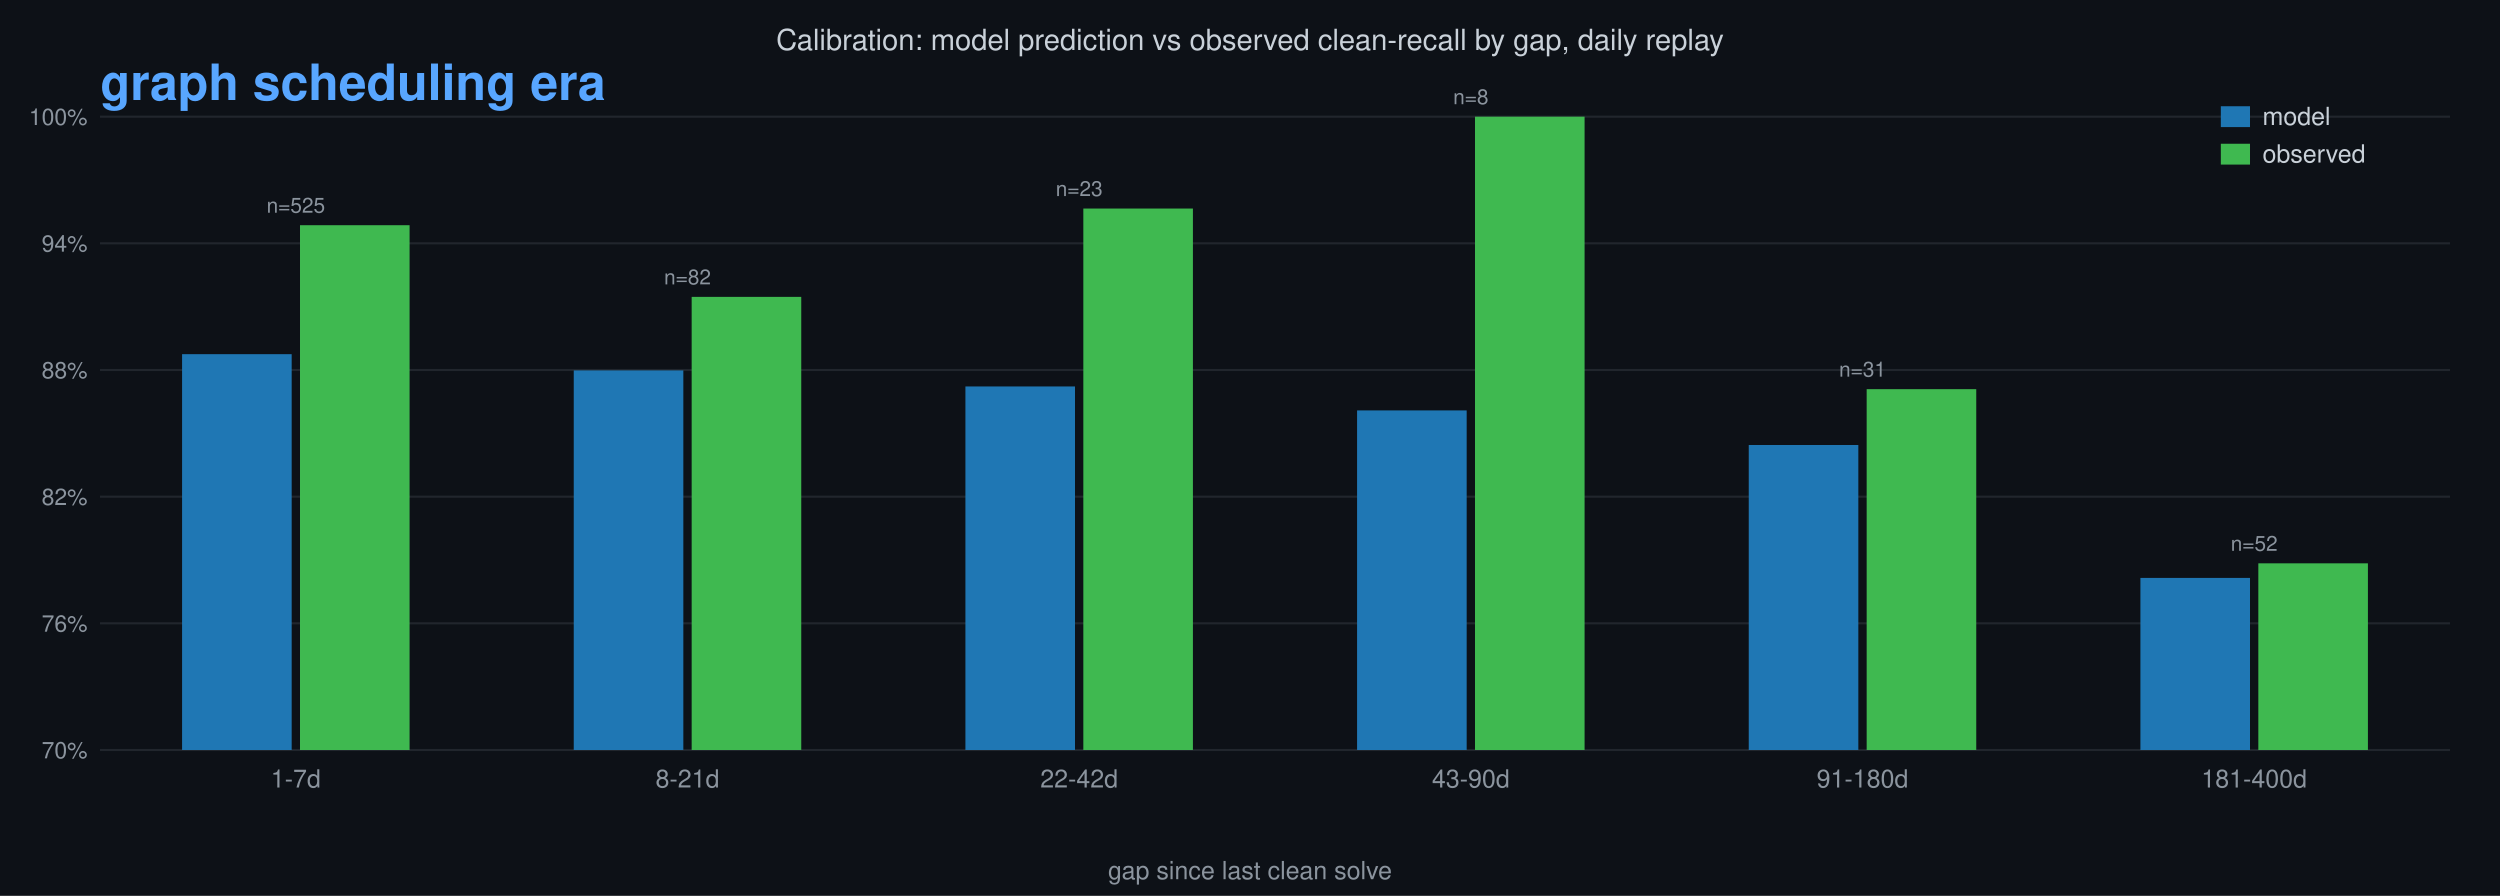
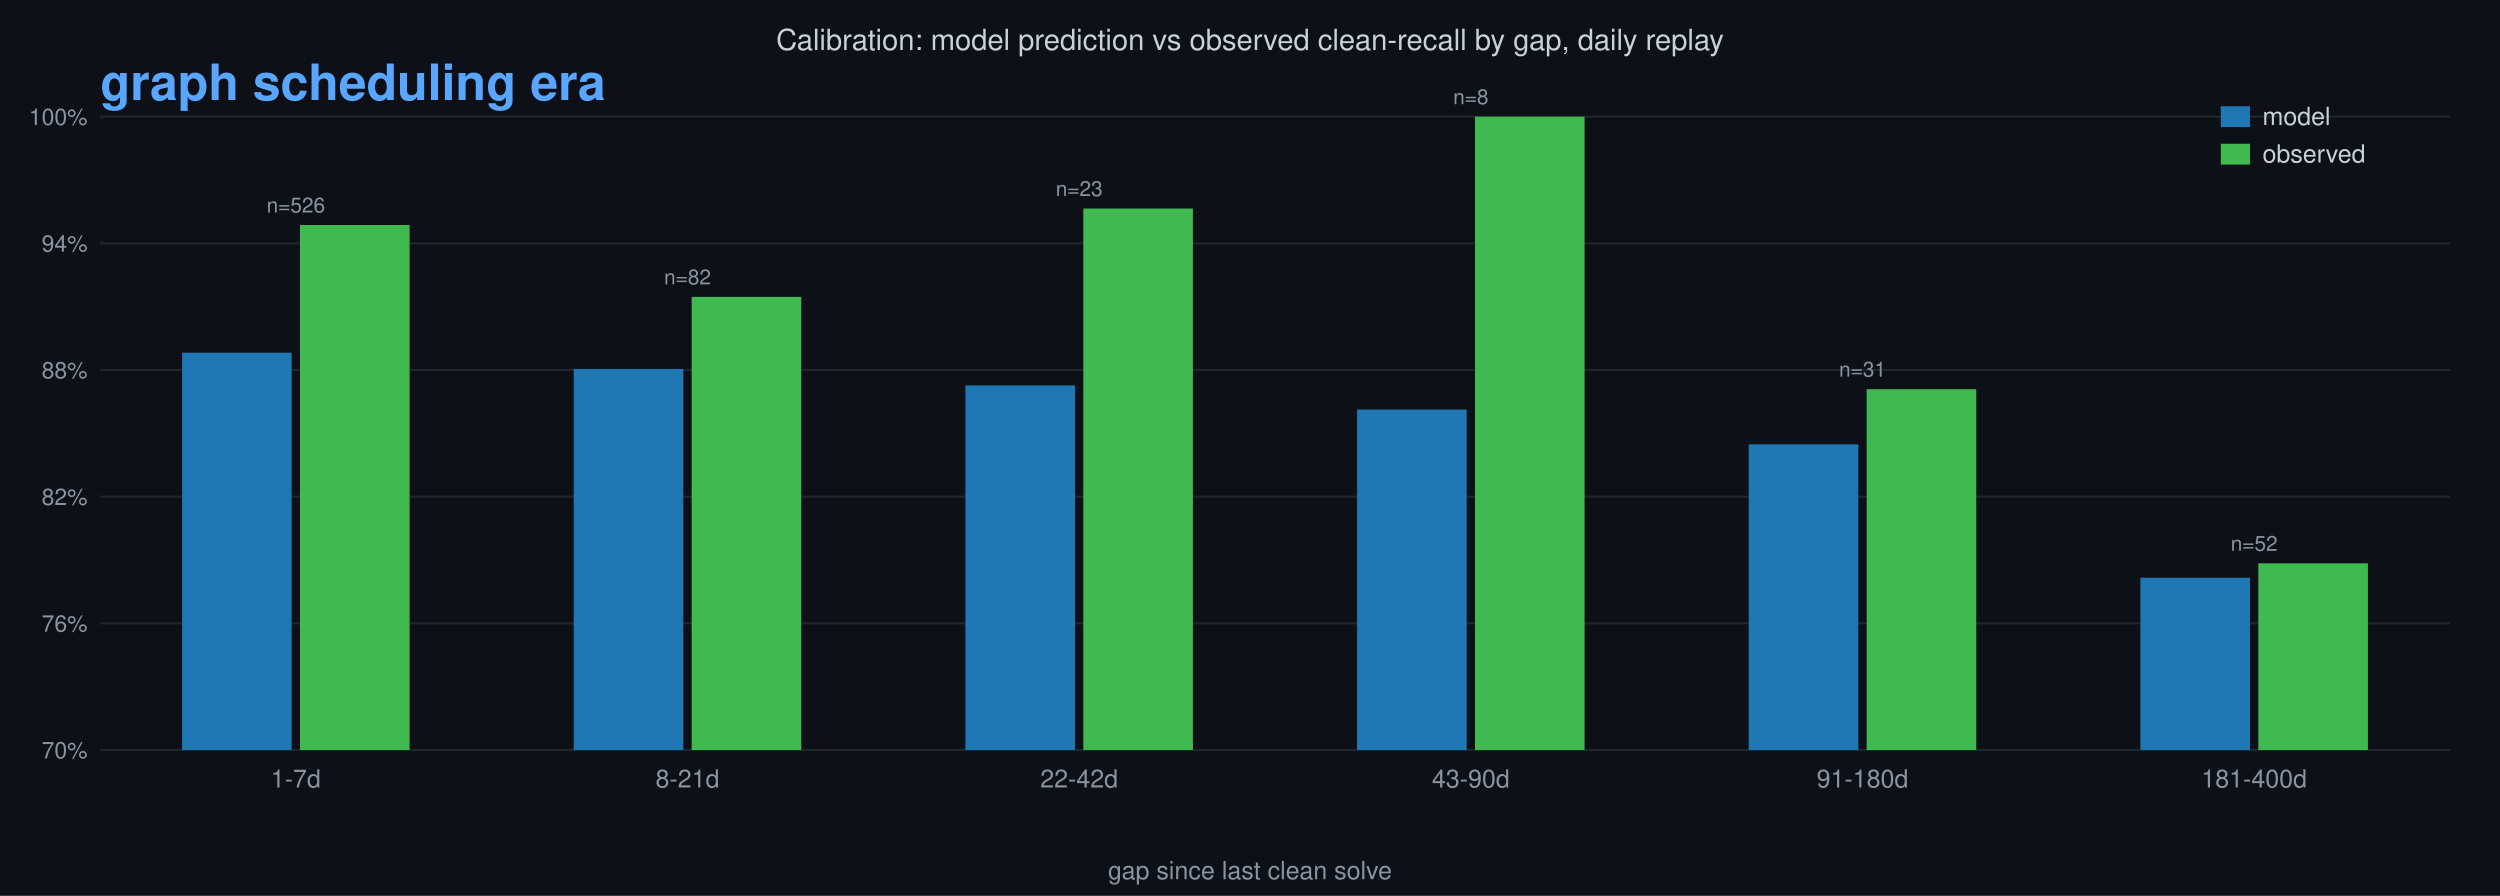
<svg xmlns="http://www.w3.org/2000/svg" viewBox="0 0 1200 430" font-family="Helvetica,sans-serif">
  <rect width="1200" height="430" fill="#0d1117" />
  <text x="600" y="24" text-anchor="middle" font-size="14" fill="#c9d1d9">Calibration: model prediction vs observed clean-recall by gap, daily replay</text>
-   <text x="48" y="48" text-anchor="start" font-size="24" font-weight="bold" fill="#8b949e" opacity="0">pre graph scheduling era<animate attributeName="opacity" calcMode="discrete" values="1;0" keyTimes="0;0.733" dur="10.0s" repeatCount="indefinite" />
+   <text x="48" y="48" text-anchor="start" font-size="24" font-weight="bold" fill="#8b949e" opacity="0">pre graph scheduling era<animate attributeName="opacity" calcMode="discrete" values="1;0" keyTimes="0;0.732" dur="10.0s" repeatCount="indefinite" />
  </text>
-   <text x="48" y="48" text-anchor="start" font-size="24" font-weight="bold" fill="#58a6ff" opacity="1">graph scheduling era<animate attributeName="opacity" calcMode="discrete" values="0;1" keyTimes="0;0.733" dur="10.0s" repeatCount="indefinite" />
+   <text x="48" y="48" text-anchor="start" font-size="24" font-weight="bold" fill="#58a6ff" opacity="1">graph scheduling era<animate attributeName="opacity" calcMode="discrete" values="0;1" keyTimes="0;0.732" dur="10.0s" repeatCount="indefinite" />
  </text>
  <line x1="48" y1="360.0" x2="1176" y2="360.0" stroke="#21262d" stroke-width="1" />
  <text x="42" y="364.0" text-anchor="end" font-size="11" fill="#8b949e">70%</text>
  <line x1="48" y1="299.2" x2="1176" y2="299.2" stroke="#21262d" stroke-width="1" />
  <text x="42" y="303.2" text-anchor="end" font-size="11" fill="#8b949e">76%</text>
  <line x1="48" y1="238.4" x2="1176" y2="238.4" stroke="#21262d" stroke-width="1" />
  <text x="42" y="242.4" text-anchor="end" font-size="11" fill="#8b949e">82%</text>
  <line x1="48" y1="177.6" x2="1176" y2="177.6" stroke="#21262d" stroke-width="1" />
  <text x="42" y="181.6" text-anchor="end" font-size="11" fill="#8b949e">88%</text>
  <line x1="48" y1="116.8" x2="1176" y2="116.8" stroke="#21262d" stroke-width="1" />
  <text x="42" y="120.8" text-anchor="end" font-size="11" fill="#8b949e">94%</text>
  <line x1="48" y1="56.0" x2="1176" y2="56.0" stroke="#21262d" stroke-width="1" />
  <text x="42" y="60.0" text-anchor="end" font-size="11" fill="#8b949e">100%</text>
-   <rect x="87.4" y="170.0" width="52.6" height="190.0" fill="#1f77b4">
-     <animate attributeName="y" calcMode="discrete" values="360.0;169.7;170.3;170.0;170.1;170.2;170.3;170.6;170.5;170.6;170.5;170.4;170.3;170.2;170.3;170.2;170.1;170.2;170.1;170.0;169.9;170.0;169.9;170.0" keyTimes="0;0.005;0.009;0.021;0.033;0.036;0.044;0.06;0.067;0.078;0.082;0.112;0.184;0.237;0.255;0.27;0.374;0.382;0.455;0.535;0.838;0.84;0.877;0.894" dur="10.0s" repeatCount="indefinite" />
-     <animate attributeName="height" calcMode="discrete" values="0.0;190.3;189.7;190.0;189.9;189.8;189.7;189.4;189.5;189.4;189.5;189.6;189.7;189.8;189.7;189.8;189.9;189.8;189.9;190.0;190.1;190.0;190.1;190.0" keyTimes="0;0.005;0.009;0.021;0.033;0.036;0.044;0.06;0.067;0.078;0.082;0.112;0.184;0.237;0.255;0.27;0.374;0.382;0.455;0.535;0.838;0.84;0.877;0.894" dur="10.0s" repeatCount="indefinite" />
+   <rect x="87.4" y="169.3" width="52.6" height="190.7" fill="#1f77b4">
+     <animate attributeName="y" calcMode="discrete" values="360.0;169.0;169.6;169.3;169.4;169.5;169.6;169.9;169.8;169.9;169.8;169.7;169.6;169.5;169.6;169.5;169.4;169.3;169.2;169.3" keyTimes="0;0.005;0.009;0.021;0.032;0.036;0.044;0.06;0.067;0.078;0.082;0.111;0.183;0.236;0.254;0.269;0.454;0.551;0.875;0.892" dur="10.0s" repeatCount="indefinite" />
+     <animate attributeName="height" calcMode="discrete" values="0.0;191.0;190.4;190.7;190.6;190.5;190.4;190.1;190.2;190.1;190.2;190.3;190.4;190.5;190.4;190.5;190.6;190.7;190.8;190.7" keyTimes="0;0.005;0.009;0.021;0.032;0.036;0.044;0.06;0.067;0.078;0.082;0.111;0.183;0.236;0.254;0.269;0.454;0.551;0.875;0.892" dur="10.0s" repeatCount="indefinite" />
  </rect>
-   <rect x="144.0" y="108.1" width="52.6" height="251.9" fill="#3fb950">
-     <animate attributeName="y" calcMode="discrete" values="360.0;56.0;69.7;67.8;67.0;66.4;66.0;65.0;64.1;63.7;63.2;76.4;75.9;81.3;80.0;78.8;78.1;77.6;77.0;75.9;75.1;87.5;85.9;84.7;83.9;82.8;81.8;81.4;80.9;83.4;82.9;82.6;82.1;84.9;84.1;83.6;82.7;82.4;81.8;84.1;83.5;83.0;82.7;82.6;82.5;82.4;82.3;82.1;82.0;81.9;81.7;81.6;86.4;86.0;85.8;85.5;85.2;87.4;91.7;95.9;95.4;95.3;99.6;101.3;100.4;101.9;100.9;102.4;102.2;101.5;108.1;107.2;106.6;108.1" keyTimes="0;0.005;0.112;0.14;0.153;0.168;0.184;0.196;0.237;0.255;0.27;0.294;0.303;0.316;0.332;0.343;0.356;0.365;0.374;0.382;0.392;0.401;0.411;0.42;0.431;0.442;0.455;0.465;0.475;0.484;0.497;0.505;0.514;0.525;0.535;0.553;0.567;0.577;0.585;0.591;0.601;0.609;0.616;0.66;0.664;0.683;0.688;0.717;0.742;0.747;0.762;0.769;0.776;0.785;0.792;0.798;0.806;0.815;0.821;0.829;0.834;0.838;0.84;0.848;0.854;0.858;0.868;0.877;0.886;0.892;0.894;0.904;0.911;0.914" dur="10.0s" repeatCount="indefinite" />
-     <animate attributeName="height" calcMode="discrete" values="0.0;304.0;290.3;292.2;293.0;293.6;294.0;295.0;295.9;296.3;296.8;283.6;284.1;278.7;280.0;281.2;281.9;282.4;283.0;284.1;284.9;272.5;274.1;275.3;276.1;277.2;278.2;278.6;279.1;276.6;277.1;277.4;277.9;275.1;275.9;276.4;277.3;277.6;278.2;275.9;276.5;277.0;277.3;277.4;277.5;277.6;277.7;277.9;278.0;278.1;278.3;278.4;273.6;274.0;274.2;274.5;274.8;272.6;268.3;264.1;264.6;264.7;260.4;258.7;259.6;258.1;259.1;257.6;257.8;258.5;251.9;252.8;253.4;251.9" keyTimes="0;0.005;0.112;0.14;0.153;0.168;0.184;0.196;0.237;0.255;0.27;0.294;0.303;0.316;0.332;0.343;0.356;0.365;0.374;0.382;0.392;0.401;0.411;0.42;0.431;0.442;0.455;0.465;0.475;0.484;0.497;0.505;0.514;0.525;0.535;0.553;0.567;0.577;0.585;0.591;0.601;0.609;0.616;0.66;0.664;0.683;0.688;0.717;0.742;0.747;0.762;0.769;0.776;0.785;0.792;0.798;0.806;0.815;0.821;0.829;0.834;0.838;0.84;0.848;0.854;0.858;0.868;0.877;0.886;0.892;0.894;0.904;0.911;0.914" dur="10.0s" repeatCount="indefinite" />
+   <rect x="144.0" y="108.0" width="52.6" height="252.0" fill="#3fb950">
+     <animate attributeName="y" calcMode="discrete" values="360.0;56.0;69.7;67.8;67.0;66.4;66.0;65.0;64.1;63.7;63.2;76.4;75.9;81.3;80.0;78.8;78.1;77.6;77.0;75.9;75.1;87.5;85.9;84.7;83.9;82.8;81.8;81.4;80.9;83.4;82.9;82.6;82.1;84.9;84.1;83.6;82.7;82.4;81.8;84.1;83.5;83.0;82.7;82.6;82.5;82.4;82.3;82.1;82.0;81.9;81.7;81.6;86.4;86.0;85.8;85.5;85.2;87.4;91.7;95.9;95.4;95.3;99.6;101.3;100.4;101.9;100.9;102.4;102.2;101.5;108.1;107.2;106.6;108.0" keyTimes="0;0.005;0.111;0.139;0.153;0.168;0.183;0.196;0.236;0.254;0.269;0.294;0.302;0.315;0.331;0.343;0.355;0.364;0.373;0.381;0.391;0.4;0.41;0.419;0.43;0.441;0.454;0.464;0.474;0.483;0.496;0.504;0.513;0.524;0.533;0.551;0.566;0.575;0.583;0.589;0.599;0.607;0.615;0.659;0.662;0.682;0.686;0.716;0.741;0.745;0.76;0.767;0.774;0.783;0.79;0.796;0.804;0.813;0.819;0.827;0.832;0.836;0.838;0.846;0.852;0.855;0.866;0.875;0.884;0.89;0.892;0.901;0.908;0.912" dur="10.0s" repeatCount="indefinite" />
+     <animate attributeName="height" calcMode="discrete" values="0.0;304.0;290.3;292.2;293.0;293.6;294.0;295.0;295.9;296.3;296.8;283.6;284.1;278.7;280.0;281.2;281.9;282.4;283.0;284.1;284.9;272.5;274.1;275.3;276.1;277.2;278.2;278.6;279.1;276.6;277.1;277.4;277.9;275.1;275.9;276.4;277.3;277.6;278.2;275.9;276.5;277.0;277.3;277.4;277.5;277.6;277.7;277.9;278.0;278.1;278.3;278.4;273.6;274.0;274.2;274.5;274.8;272.6;268.3;264.1;264.6;264.7;260.4;258.7;259.6;258.1;259.1;257.6;257.8;258.5;251.9;252.8;253.4;252.0" keyTimes="0;0.005;0.111;0.139;0.153;0.168;0.183;0.196;0.236;0.254;0.269;0.294;0.302;0.315;0.331;0.343;0.355;0.364;0.373;0.381;0.391;0.4;0.41;0.419;0.43;0.441;0.454;0.464;0.474;0.483;0.496;0.504;0.513;0.524;0.533;0.551;0.566;0.575;0.583;0.589;0.599;0.607;0.615;0.659;0.662;0.682;0.686;0.716;0.741;0.745;0.76;0.767;0.774;0.783;0.79;0.796;0.804;0.813;0.819;0.827;0.832;0.836;0.838;0.846;0.852;0.855;0.866;0.875;0.884;0.89;0.892;0.901;0.908;0.912" dur="10.0s" repeatCount="indefinite" />
  </rect>
  <text x="142.0" y="378" text-anchor="middle" font-size="12" fill="#8b949e">1-7d</text>
-   <text x="142.0" y="102.1" text-anchor="middle" font-size="10" fill="#8b949e" opacity="1">n=525<animate attributeName="opacity" calcMode="discrete" values="0;1" keyTimes="0;0.914" dur="10.0s" repeatCount="indefinite" />
+   <text x="142.0" y="102.0" text-anchor="middle" font-size="10" fill="#8b949e" opacity="1">n=526<animate attributeName="opacity" calcMode="discrete" values="0;1" keyTimes="0;0.912" dur="10.0s" repeatCount="indefinite" />
  </text>
-   <rect x="275.4" y="177.8" width="52.6" height="182.2" fill="#1f77b4">
-     <animate attributeName="y" calcMode="discrete" values="360.0;174.9;177.4;176.2;177.3;178.0;178.9;178.7;180.1;180.6;180.9;180.5;180.8;181.6;180.8;180.5;180.4;180.1;179.8;179.4;179.9;179.8;179.6;179.5;179.4;179.3;179.2;179.1;178.7;178.5;178.3;178.1;178.0;177.9;177.8;177.7;177.5;177.7;177.9;177.8" keyTimes="0;0.055;0.067;0.07;0.082;0.101;0.112;0.14;0.168;0.196;0.255;0.27;0.303;0.316;0.332;0.343;0.356;0.365;0.374;0.382;0.392;0.401;0.411;0.42;0.431;0.442;0.484;0.505;0.553;0.591;0.609;0.621;0.806;0.821;0.84;0.848;0.858;0.868;0.894;0.911" dur="10.0s" repeatCount="indefinite" />
-     <animate attributeName="height" calcMode="discrete" values="0.0;185.1;182.6;183.8;182.7;182.0;181.1;181.3;179.9;179.4;179.1;179.5;179.2;178.4;179.2;179.5;179.6;179.9;180.2;180.6;180.1;180.2;180.4;180.5;180.6;180.7;180.8;180.9;181.3;181.5;181.7;181.9;182.0;182.1;182.2;182.3;182.5;182.3;182.1;182.2" keyTimes="0;0.055;0.067;0.07;0.082;0.101;0.112;0.14;0.168;0.196;0.255;0.27;0.303;0.316;0.332;0.343;0.356;0.365;0.374;0.382;0.392;0.401;0.411;0.42;0.431;0.442;0.484;0.505;0.553;0.591;0.609;0.621;0.806;0.821;0.84;0.848;0.858;0.868;0.894;0.911" dur="10.0s" repeatCount="indefinite" />
+   <rect x="275.4" y="177.1" width="52.6" height="182.9" fill="#1f77b4">
+     <animate attributeName="y" calcMode="discrete" values="360.0;174.3;176.7;175.5;176.7;177.3;178.2;178.1;179.4;180.0;180.3;179.8;179.9;180.2;180.9;180.2;179.9;179.7;179.4;179.2;178.8;179.2;179.0;178.9;178.8;178.7;178.6;178.5;178.0;177.8;177.7;177.5;177.3;177.2;177.1;177.0;176.9;177.1;177.2;177.3;177.2;177.1" keyTimes="0;0.055;0.067;0.07;0.082;0.101;0.111;0.139;0.168;0.196;0.254;0.269;0.279;0.302;0.315;0.331;0.343;0.355;0.364;0.373;0.381;0.391;0.41;0.419;0.43;0.441;0.483;0.504;0.551;0.589;0.607;0.619;0.804;0.819;0.838;0.846;0.855;0.866;0.892;0.901;0.908;0.912" dur="10.0s" repeatCount="indefinite" />
+     <animate attributeName="height" calcMode="discrete" values="0.0;185.7;183.3;184.5;183.3;182.7;181.8;181.9;180.6;180.0;179.7;180.2;180.1;179.8;179.1;179.8;180.1;180.3;180.6;180.8;181.2;180.8;181.0;181.1;181.2;181.3;181.4;181.5;182.0;182.2;182.3;182.5;182.7;182.8;182.9;183.0;183.1;182.9;182.8;182.7;182.8;182.9" keyTimes="0;0.055;0.067;0.07;0.082;0.101;0.111;0.139;0.168;0.196;0.254;0.269;0.279;0.302;0.315;0.331;0.343;0.355;0.364;0.373;0.381;0.391;0.41;0.419;0.43;0.441;0.483;0.504;0.551;0.589;0.607;0.619;0.804;0.819;0.838;0.846;0.855;0.866;0.892;0.901;0.908;0.912" dur="10.0s" repeatCount="indefinite" />
  </rect>
  <rect x="332.0" y="142.5" width="52.6" height="217.5" fill="#3fb950">
-     <animate attributeName="y" calcMode="discrete" values="360.0;56.0;109.3;102.1;96.5;95.0;93.5;92.2;90.9;88.7;83.4;82.7;81.3;104.3;123.6;122.1;120.7;119.3;114.5;112.3;111.3;109.3;108.4;107.5;105.0;103.5;118.4;127.4;151.9;149.3;145.8;144.7;143.6;142.5" keyTimes="0;0.055;0.303;0.316;0.332;0.343;0.356;0.365;0.374;0.382;0.392;0.401;0.411;0.42;0.431;0.442;0.484;0.505;0.553;0.591;0.609;0.621;0.806;0.821;0.84;0.848;0.854;0.858;0.868;0.877;0.894;0.904;0.911;0.914" dur="10.0s" repeatCount="indefinite" />
-     <animate attributeName="height" calcMode="discrete" values="0.0;304.0;250.7;257.9;263.5;265.0;266.5;267.8;269.1;271.3;276.6;277.3;278.7;255.7;236.4;237.9;239.3;240.7;245.5;247.7;248.7;250.7;251.6;252.5;255.0;256.5;241.6;232.6;208.1;210.7;214.2;215.3;216.4;217.5" keyTimes="0;0.055;0.303;0.316;0.332;0.343;0.356;0.365;0.374;0.382;0.392;0.401;0.411;0.42;0.431;0.442;0.484;0.505;0.553;0.591;0.609;0.621;0.806;0.821;0.84;0.848;0.854;0.858;0.868;0.877;0.894;0.904;0.911;0.914" dur="10.0s" repeatCount="indefinite" />
+     <animate attributeName="y" calcMode="discrete" values="360.0;56.0;109.3;102.1;96.5;95.0;93.5;92.2;90.9;88.7;83.4;82.7;81.3;104.3;123.6;122.1;120.7;119.3;114.5;112.3;111.3;109.3;108.4;107.5;105.0;103.5;118.4;127.4;151.9;149.3;145.8;144.7;143.6;142.5" keyTimes="0;0.055;0.302;0.315;0.331;0.343;0.355;0.364;0.373;0.381;0.391;0.4;0.41;0.419;0.43;0.441;0.483;0.504;0.551;0.589;0.607;0.619;0.804;0.819;0.838;0.846;0.852;0.855;0.866;0.875;0.892;0.901;0.908;0.912" dur="10.0s" repeatCount="indefinite" />
+     <animate attributeName="height" calcMode="discrete" values="0.0;304.0;250.7;257.9;263.5;265.0;266.5;267.8;269.1;271.3;276.6;277.3;278.7;255.7;236.4;237.9;239.3;240.7;245.5;247.7;248.7;250.7;251.6;252.5;255.0;256.5;241.6;232.6;208.1;210.7;214.2;215.3;216.4;217.5" keyTimes="0;0.055;0.302;0.315;0.331;0.343;0.355;0.364;0.373;0.381;0.391;0.4;0.41;0.419;0.43;0.441;0.483;0.504;0.551;0.589;0.607;0.619;0.804;0.819;0.838;0.846;0.852;0.855;0.866;0.875;0.892;0.901;0.908;0.912" dur="10.0s" repeatCount="indefinite" />
  </rect>
  <text x="330.0" y="378" text-anchor="middle" font-size="12" fill="#8b949e">8-21d</text>
-   <text x="330.0" y="136.5" text-anchor="middle" font-size="10" fill="#8b949e" opacity="1">n=82<animate attributeName="opacity" calcMode="discrete" values="0;1" keyTimes="0;0.914" dur="10.0s" repeatCount="indefinite" />
+   <text x="330.0" y="136.5" text-anchor="middle" font-size="10" fill="#8b949e" opacity="1">n=82<animate attributeName="opacity" calcMode="discrete" values="0;1" keyTimes="0;0.912" dur="10.0s" repeatCount="indefinite" />
  </text>
-   <rect x="463.4" y="185.5" width="52.6" height="174.5" fill="#1f77b4">
-     <animate attributeName="y" calcMode="discrete" values="360.0;193.1;189.3;190.7;194.8;195.1;192.6;191.1;187.8;185.0;184.8;185.9;186.1;185.5" keyTimes="0;0.316;0.356;0.475;0.525;0.535;0.624;0.68;0.683;0.733;0.747;0.785;0.894;0.904" dur="10.0s" repeatCount="indefinite" />
-     <animate attributeName="height" calcMode="discrete" values="0.0;166.9;170.7;169.3;165.2;164.9;167.4;168.9;172.2;175.0;175.2;174.1;173.9;174.5" keyTimes="0;0.316;0.356;0.475;0.525;0.535;0.624;0.68;0.683;0.733;0.747;0.785;0.894;0.904" dur="10.0s" repeatCount="indefinite" />
+   <rect x="463.4" y="185.0" width="52.6" height="175.0" fill="#1f77b4">
+     <animate attributeName="y" calcMode="discrete" values="360.0;192.5;188.7;190.1;194.2;194.5;192.1;190.5;187.2;184.4;184.3;185.3;185.5;185.0" keyTimes="0;0.315;0.355;0.474;0.524;0.533;0.622;0.678;0.682;0.732;0.745;0.783;0.892;0.901" dur="10.0s" repeatCount="indefinite" />
+     <animate attributeName="height" calcMode="discrete" values="0.0;167.5;171.3;169.9;165.8;165.5;167.9;169.5;172.8;175.6;175.7;174.7;174.5;175.0" keyTimes="0;0.315;0.355;0.474;0.524;0.533;0.622;0.678;0.682;0.732;0.745;0.783;0.892;0.901" dur="10.0s" repeatCount="indefinite" />
  </rect>
  <rect x="520.0" y="100.1" width="52.6" height="259.9" fill="#3fb950">
-     <animate attributeName="y" calcMode="discrete" values="360.0;56.0;224.9;182.7;168.6;157.3;133.9;115.6;112.3;104.3;102.1;100.1" keyTimes="0;0.316;0.525;0.535;0.624;0.68;0.683;0.733;0.747;0.785;0.894;0.904" dur="10.0s" repeatCount="indefinite" />
-     <animate attributeName="height" calcMode="discrete" values="0.0;304.0;135.1;177.3;191.4;202.7;226.1;244.4;247.7;255.7;257.9;259.9" keyTimes="0;0.316;0.525;0.535;0.624;0.68;0.683;0.733;0.747;0.785;0.894;0.904" dur="10.0s" repeatCount="indefinite" />
+     <animate attributeName="y" calcMode="discrete" values="360.0;56.0;224.9;182.7;168.6;157.3;133.9;115.6;112.3;104.3;102.1;100.1" keyTimes="0;0.315;0.524;0.533;0.622;0.678;0.682;0.732;0.745;0.783;0.892;0.901" dur="10.0s" repeatCount="indefinite" />
+     <animate attributeName="height" calcMode="discrete" values="0.0;304.0;135.1;177.3;191.4;202.7;226.1;244.4;247.7;255.7;257.9;259.9" keyTimes="0;0.315;0.524;0.533;0.622;0.678;0.682;0.732;0.745;0.783;0.892;0.901" dur="10.0s" repeatCount="indefinite" />
  </rect>
  <text x="518.0" y="378" text-anchor="middle" font-size="12" fill="#8b949e">22-42d</text>
-   <text x="518.0" y="94.1" text-anchor="middle" font-size="10" fill="#8b949e" opacity="1">n=23<animate attributeName="opacity" calcMode="discrete" values="0;1" keyTimes="0;0.914" dur="10.0s" repeatCount="indefinite" />
+   <text x="518.0" y="94.1" text-anchor="middle" font-size="10" fill="#8b949e" opacity="1">n=23<animate attributeName="opacity" calcMode="discrete" values="0;1" keyTimes="0;0.912" dur="10.0s" repeatCount="indefinite" />
  </text>
-   <rect x="651.4" y="197.0" width="52.6" height="163.0" fill="#1f77b4">
-     <animate attributeName="y" calcMode="discrete" values="360.0;206.3;206.7;210.3;197.7;199.0;197.0" keyTimes="0;0.525;0.535;0.609;0.709;0.858;0.886" dur="10.0s" repeatCount="indefinite" />
-     <animate attributeName="height" calcMode="discrete" values="0.0;153.7;153.3;149.7;162.3;161.0;163.0" keyTimes="0;0.525;0.535;0.609;0.709;0.858;0.886" dur="10.0s" repeatCount="indefinite" />
+   <rect x="651.4" y="196.6" width="52.6" height="163.4" fill="#1f77b4">
+     <animate attributeName="y" calcMode="discrete" values="360.0;205.8;206.2;209.9;197.2;198.5;196.6" keyTimes="0;0.524;0.533;0.607;0.708;0.855;0.884" dur="10.0s" repeatCount="indefinite" />
+     <animate attributeName="height" calcMode="discrete" values="0.0;154.2;153.8;150.1;162.8;161.5;163.4" keyTimes="0;0.524;0.533;0.607;0.708;0.855;0.884" dur="10.0s" repeatCount="indefinite" />
  </rect>
  <rect x="708.0" y="56.0" width="52.6" height="304.0" fill="#3fb950">
-     <animate attributeName="y" calcMode="discrete" values="360.0;56.0" keyTimes="0;0.525" dur="10.0s" repeatCount="indefinite" />
-     <animate attributeName="height" calcMode="discrete" values="0.0;304.0" keyTimes="0;0.525" dur="10.0s" repeatCount="indefinite" />
+     <animate attributeName="y" calcMode="discrete" values="360.0;56.0" keyTimes="0;0.524" dur="10.0s" repeatCount="indefinite" />
+     <animate attributeName="height" calcMode="discrete" values="0.0;304.0" keyTimes="0;0.524" dur="10.0s" repeatCount="indefinite" />
  </rect>
  <text x="706.0" y="378" text-anchor="middle" font-size="12" fill="#8b949e">43-90d</text>
-   <text x="706.0" y="50.0" text-anchor="middle" font-size="10" fill="#8b949e" opacity="1">n=8<animate attributeName="opacity" calcMode="discrete" values="0;1" keyTimes="0;0.914" dur="10.0s" repeatCount="indefinite" />
+   <text x="706.0" y="50.0" text-anchor="middle" font-size="10" fill="#8b949e" opacity="1">n=8<animate attributeName="opacity" calcMode="discrete" values="0;1" keyTimes="0;0.912" dur="10.0s" repeatCount="indefinite" />
  </text>
-   <rect x="839.4" y="213.6" width="52.6" height="146.4" fill="#1f77b4">
-     <animate attributeName="y" calcMode="discrete" values="360.0;208.3;203.7;207.2;212.5;212.7;217.8;215.4;212.6;211.9;211.7;210.6;210.3;210.2;210.6;212.0;212.9;214.3;213.6" keyTimes="0;0.655;0.66;0.664;0.665;0.67;0.677;0.681;0.709;0.717;0.733;0.747;0.762;0.769;0.776;0.806;0.829;0.834;0.838" dur="10.0s" repeatCount="indefinite" />
-     <animate attributeName="height" calcMode="discrete" values="0.0;151.7;156.3;152.8;147.5;147.3;142.2;144.6;147.4;148.1;148.3;149.4;149.7;149.8;149.4;148.0;147.1;145.7;146.4" keyTimes="0;0.655;0.66;0.664;0.665;0.67;0.677;0.681;0.709;0.717;0.733;0.747;0.762;0.769;0.776;0.806;0.829;0.834;0.838" dur="10.0s" repeatCount="indefinite" />
+   <rect x="839.4" y="213.3" width="52.6" height="146.7" fill="#1f77b4">
+     <animate attributeName="y" calcMode="discrete" values="360.0;208.0;203.4;206.9;212.2;212.3;217.5;215.1;212.3;211.5;210.3;210.0;209.9;210.3;211.7;212.6;214.0;213.3" keyTimes="0;0.653;0.659;0.662;0.664;0.669;0.675;0.679;0.708;0.716;0.745;0.76;0.767;0.774;0.804;0.827;0.832;0.836" dur="10.0s" repeatCount="indefinite" />
+     <animate attributeName="height" calcMode="discrete" values="0.0;152.0;156.6;153.1;147.8;147.7;142.5;144.9;147.7;148.5;149.7;150.0;150.1;149.7;148.3;147.4;146.0;146.7" keyTimes="0;0.653;0.659;0.662;0.664;0.669;0.675;0.679;0.708;0.716;0.745;0.76;0.767;0.774;0.804;0.827;0.832;0.836" dur="10.0s" repeatCount="indefinite" />
  </rect>
  <rect x="896.0" y="186.8" width="52.6" height="173.2" fill="#3fb950">
-     <animate attributeName="y" calcMode="discrete" values="360.0;56.0;133.9;123.6;168.6;162.7;157.3;152.5;148.1;144.1;137.1;133.9;128.4;160.8;191.1;186.8" keyTimes="0;0.655;0.677;0.681;0.709;0.717;0.733;0.747;0.762;0.769;0.776;0.792;0.806;0.829;0.834;0.838" dur="10.0s" repeatCount="indefinite" />
-     <animate attributeName="height" calcMode="discrete" values="0.0;304.0;226.1;236.4;191.4;197.3;202.7;207.5;211.9;215.9;222.9;226.1;231.6;199.2;168.9;173.2" keyTimes="0;0.655;0.677;0.681;0.709;0.717;0.733;0.747;0.762;0.769;0.776;0.792;0.806;0.829;0.834;0.838" dur="10.0s" repeatCount="indefinite" />
+     <animate attributeName="y" calcMode="discrete" values="360.0;56.0;133.9;123.6;168.6;162.7;157.3;152.5;148.1;144.1;137.1;133.9;128.4;160.8;191.1;186.8" keyTimes="0;0.653;0.675;0.679;0.708;0.716;0.732;0.745;0.76;0.767;0.774;0.79;0.804;0.827;0.832;0.836" dur="10.0s" repeatCount="indefinite" />
+     <animate attributeName="height" calcMode="discrete" values="0.0;304.0;226.1;236.4;191.4;197.3;202.7;207.5;211.9;215.9;222.9;226.1;231.6;199.2;168.9;173.2" keyTimes="0;0.653;0.675;0.679;0.708;0.716;0.732;0.745;0.76;0.767;0.774;0.79;0.804;0.827;0.832;0.836" dur="10.0s" repeatCount="indefinite" />
  </rect>
  <text x="894.0" y="378" text-anchor="middle" font-size="12" fill="#8b949e">91-180d</text>
-   <text x="894.0" y="180.8" text-anchor="middle" font-size="10" fill="#8b949e" opacity="1">n=31<animate attributeName="opacity" calcMode="discrete" values="0;1" keyTimes="0;0.914" dur="10.0s" repeatCount="indefinite" />
+   <text x="894.0" y="180.8" text-anchor="middle" font-size="10" fill="#8b949e" opacity="1">n=31<animate attributeName="opacity" calcMode="discrete" values="0;1" keyTimes="0;0.912" dur="10.0s" repeatCount="indefinite" />
  </text>
-   <rect x="1027.4" y="277.4" width="52.6" height="82.6" fill="#1f77b4">
-     <animate attributeName="y" calcMode="discrete" values="360.0;277.2;280.7;260.8;273.6;268.8;260.6;270.0;274.6;272.6;273.7;272.4;273.2;272.9;272.5;273.4;273.7;274.9;276.1;277.4" keyTimes="0;0.68;0.681;0.709;0.717;0.733;0.742;0.747;0.754;0.762;0.769;0.776;0.785;0.792;0.798;0.806;0.848;0.858;0.868;0.894" dur="10.0s" repeatCount="indefinite" />
-     <animate attributeName="height" calcMode="discrete" values="0.0;82.8;79.3;99.2;86.4;91.2;99.4;90.0;85.4;87.4;86.3;87.6;86.8;87.1;87.5;86.6;86.3;85.1;83.9;82.6" keyTimes="0;0.68;0.681;0.709;0.717;0.733;0.742;0.747;0.754;0.762;0.769;0.776;0.785;0.792;0.798;0.806;0.848;0.858;0.868;0.894" dur="10.0s" repeatCount="indefinite" />
+   <rect x="1027.4" y="277.3" width="52.6" height="82.7" fill="#1f77b4">
+     <animate attributeName="y" calcMode="discrete" values="360.0;277.0;280.5;260.6;273.4;268.7;260.5;269.9;274.5;272.5;273.6;272.3;273.1;272.8;272.4;273.3;273.6;274.8;276.0;277.3" keyTimes="0;0.678;0.679;0.708;0.716;0.732;0.741;0.745;0.752;0.76;0.767;0.774;0.783;0.79;0.796;0.804;0.846;0.855;0.866;0.892" dur="10.0s" repeatCount="indefinite" />
+     <animate attributeName="height" calcMode="discrete" values="0.0;83.0;79.5;99.4;86.6;91.3;99.5;90.1;85.5;87.5;86.4;87.7;86.9;87.2;87.6;86.7;86.4;85.2;84.0;82.7" keyTimes="0;0.678;0.679;0.708;0.716;0.732;0.741;0.745;0.752;0.76;0.767;0.774;0.783;0.79;0.796;0.804;0.846;0.855;0.866;0.892" dur="10.0s" repeatCount="indefinite" />
  </rect>
  <rect x="1084.0" y="270.4" width="52.6" height="89.6" fill="#3fb950">
-     <animate attributeName="y" calcMode="discrete" values="360.0;56.0;258.7;273.1;224.9;249.0;218.1;195.8;214.3;200.8;217.2;228.5;246.0;262.8;278.9;274.6;270.4" keyTimes="0;0.68;0.717;0.733;0.742;0.747;0.754;0.762;0.769;0.776;0.792;0.798;0.806;0.848;0.858;0.868;0.894" dur="10.0s" repeatCount="indefinite" />
-     <animate attributeName="height" calcMode="discrete" values="0.0;304.0;101.3;86.9;135.1;111.0;141.9;164.2;145.7;159.2;142.8;131.5;114.0;97.2;81.1;85.4;89.6" keyTimes="0;0.68;0.717;0.733;0.742;0.747;0.754;0.762;0.769;0.776;0.792;0.798;0.806;0.848;0.858;0.868;0.894" dur="10.0s" repeatCount="indefinite" />
+     <animate attributeName="y" calcMode="discrete" values="360.0;56.0;258.7;273.1;224.9;249.0;218.1;195.8;214.3;200.8;217.2;228.5;246.0;262.8;278.9;274.6;270.4" keyTimes="0;0.678;0.716;0.732;0.741;0.745;0.752;0.76;0.767;0.774;0.79;0.796;0.804;0.846;0.855;0.866;0.892" dur="10.0s" repeatCount="indefinite" />
+     <animate attributeName="height" calcMode="discrete" values="0.0;304.0;101.3;86.9;135.1;111.0;141.9;164.2;145.7;159.2;142.8;131.5;114.0;97.2;81.1;85.4;89.6" keyTimes="0;0.678;0.716;0.732;0.741;0.745;0.752;0.76;0.767;0.774;0.79;0.796;0.804;0.846;0.855;0.866;0.892" dur="10.0s" repeatCount="indefinite" />
  </rect>
  <text x="1082.0" y="378" text-anchor="middle" font-size="12" fill="#8b949e">181-400d</text>
-   <text x="1082.0" y="264.4" text-anchor="middle" font-size="10" fill="#8b949e" opacity="1">n=52<animate attributeName="opacity" calcMode="discrete" values="0;1" keyTimes="0;0.914" dur="10.0s" repeatCount="indefinite" />
+   <text x="1082.0" y="264.4" text-anchor="middle" font-size="10" fill="#8b949e" opacity="1">n=52<animate attributeName="opacity" calcMode="discrete" values="0;1" keyTimes="0;0.912" dur="10.0s" repeatCount="indefinite" />
  </text>
  <rect x="1066" y="51" width="14" height="10" fill="#1f77b4" />
  <text x="1086" y="60" font-size="12" fill="#c9d1d9">model</text>
  <rect x="1066" y="69" width="14" height="10" fill="#3fb950" />
  <text x="1086" y="78" font-size="12" fill="#c9d1d9">observed</text>
  <text x="600" y="422" text-anchor="middle" font-size="12" fill="#8b949e">gap since last clean solve</text>
  <text x="1176" y="24" fill="#c9d1d9" font-size="14" text-anchor="end" opacity="0">sep '25<animate attributeName="opacity" calcMode="discrete" values="1;0" keyTimes="0;0.111" dur="10.0s" repeatCount="indefinite" />
  </text>
-   <text x="1176" y="24" fill="#c9d1d9" font-size="14" text-anchor="end" opacity="0">oct '25<animate attributeName="opacity" calcMode="discrete" values="0;1;0" keyTimes="0;0.111;0.497" dur="10.0s" repeatCount="indefinite" />
+   <text x="1176" y="24" fill="#c9d1d9" font-size="14" text-anchor="end" opacity="0">oct '25<animate attributeName="opacity" calcMode="discrete" values="0;1;0" keyTimes="0;0.111;0.496" dur="10.0s" repeatCount="indefinite" />
  </text>
-   <text x="1176" y="24" fill="#c9d1d9" font-size="14" text-anchor="end" opacity="0">nov '25<animate attributeName="opacity" calcMode="discrete" values="0;1;0" keyTimes="0;0.497;0.623" dur="10.0s" repeatCount="indefinite" />
+   <text x="1176" y="24" fill="#c9d1d9" font-size="14" text-anchor="end" opacity="0">nov '25<animate attributeName="opacity" calcMode="discrete" values="0;1;0" keyTimes="0;0.496;0.622" dur="10.0s" repeatCount="indefinite" />
  </text>
-   <text x="1176" y="24" fill="#c9d1d9" font-size="14" text-anchor="end" opacity="0">dec '25<animate attributeName="opacity" calcMode="discrete" values="0;1;0" keyTimes="0;0.623;0.633" dur="10.0s" repeatCount="indefinite" />
+   <text x="1176" y="24" fill="#c9d1d9" font-size="14" text-anchor="end" opacity="0">dec '25<animate attributeName="opacity" calcMode="discrete" values="0;1;0" keyTimes="0;0.622;0.631" dur="10.0s" repeatCount="indefinite" />
  </text>
-   <text x="1176" y="24" fill="#c9d1d9" font-size="14" text-anchor="end" opacity="0">jan '26<animate attributeName="opacity" calcMode="discrete" values="0;1;0" keyTimes="0;0.633;0.641" dur="10.0s" repeatCount="indefinite" />
+   <text x="1176" y="24" fill="#c9d1d9" font-size="14" text-anchor="end" opacity="0">jan '26<animate attributeName="opacity" calcMode="discrete" values="0;1;0" keyTimes="0;0.631;0.64" dur="10.0s" repeatCount="indefinite" />
  </text>
-   <text x="1176" y="24" fill="#c9d1d9" font-size="14" text-anchor="end" opacity="0">feb '26<animate attributeName="opacity" calcMode="discrete" values="0;1;0" keyTimes="0;0.641;0.649" dur="10.0s" repeatCount="indefinite" />
+   <text x="1176" y="24" fill="#c9d1d9" font-size="14" text-anchor="end" opacity="0">feb '26<animate attributeName="opacity" calcMode="discrete" values="0;1;0" keyTimes="0;0.64;0.647" dur="10.0s" repeatCount="indefinite" />
  </text>
-   <text x="1176" y="24" fill="#c9d1d9" font-size="14" text-anchor="end" opacity="0">mar '26<animate attributeName="opacity" calcMode="discrete" values="0;1;0" keyTimes="0;0.649;0.673" dur="10.0s" repeatCount="indefinite" />
+   <text x="1176" y="24" fill="#c9d1d9" font-size="14" text-anchor="end" opacity="0">mar '26<animate attributeName="opacity" calcMode="discrete" values="0;1;0" keyTimes="0;0.647;0.672" dur="10.0s" repeatCount="indefinite" />
  </text>
-   <text x="1176" y="24" fill="#c9d1d9" font-size="14" text-anchor="end" opacity="0">apr '26<animate attributeName="opacity" calcMode="discrete" values="0;1;0" keyTimes="0;0.673;0.692" dur="10.0s" repeatCount="indefinite" />
+   <text x="1176" y="24" fill="#c9d1d9" font-size="14" text-anchor="end" opacity="0">apr '26<animate attributeName="opacity" calcMode="discrete" values="0;1;0" keyTimes="0;0.672;0.69" dur="10.0s" repeatCount="indefinite" />
  </text>
-   <text x="1176" y="24" fill="#c9d1d9" font-size="14" text-anchor="end" opacity="0">may '26<animate attributeName="opacity" calcMode="discrete" values="0;1;0" keyTimes="0;0.692;0.7" dur="10.0s" repeatCount="indefinite" />
+   <text x="1176" y="24" fill="#c9d1d9" font-size="14" text-anchor="end" opacity="0">may '26<animate attributeName="opacity" calcMode="discrete" values="0;1;0" keyTimes="0;0.69;0.699" dur="10.0s" repeatCount="indefinite" />
  </text>
-   <text x="1176" y="24" fill="#c9d1d9" font-size="14" text-anchor="end" opacity="0">jun '26<animate attributeName="opacity" calcMode="discrete" values="0;1;0" keyTimes="0;0.7;0.709" dur="10.0s" repeatCount="indefinite" />
+   <text x="1176" y="24" fill="#c9d1d9" font-size="14" text-anchor="end" opacity="0">jun '26<animate attributeName="opacity" calcMode="discrete" values="0;1;0" keyTimes="0;0.699;0.707" dur="10.0s" repeatCount="indefinite" />
  </text>
-   <text x="1176" y="24" fill="#c9d1d9" font-size="14" text-anchor="end" opacity="0">jul '26<animate attributeName="opacity" calcMode="discrete" values="0;1;0" keyTimes="0;0.709;0.732" dur="10.0s" repeatCount="indefinite" />
+   <text x="1176" y="24" fill="#c9d1d9" font-size="14" text-anchor="end" opacity="0">jul '26<animate attributeName="opacity" calcMode="discrete" values="0;1;0" keyTimes="0;0.707;0.73" dur="10.0s" repeatCount="indefinite" />
  </text>
-   <text x="1176" y="24" fill="#c9d1d9" font-size="14" text-anchor="end" opacity="0">aug '26<animate attributeName="opacity" calcMode="discrete" values="0;1;0" keyTimes="0;0.732;0.904" dur="10.0s" repeatCount="indefinite" />
+   <text x="1176" y="24" fill="#c9d1d9" font-size="14" text-anchor="end" opacity="0">aug '26<animate attributeName="opacity" calcMode="discrete" values="0;1;0" keyTimes="0;0.73;0.901" dur="10.0s" repeatCount="indefinite" />
  </text>
-   <text x="1176" y="24" fill="#c9d1d9" font-size="14" text-anchor="end" opacity="0">sep '26<animate attributeName="opacity" calcMode="discrete" values="0;1" keyTimes="0;0.904" dur="10.0s" repeatCount="indefinite" />
+   <text x="1176" y="24" fill="#c9d1d9" font-size="14" text-anchor="end" opacity="0">sep '26<animate attributeName="opacity" calcMode="discrete" values="0;1" keyTimes="0;0.901" dur="10.0s" repeatCount="indefinite" />
  </text>
  <rect width="1200" height="430" fill="#0d1117" opacity="0" pointer-events="none">
    <animate attributeName="opacity" calcMode="linear" values="0;0;1" keyTimes="0;0.92;1" dur="10.0s" repeatCount="indefinite" />
  </rect>
</svg>
